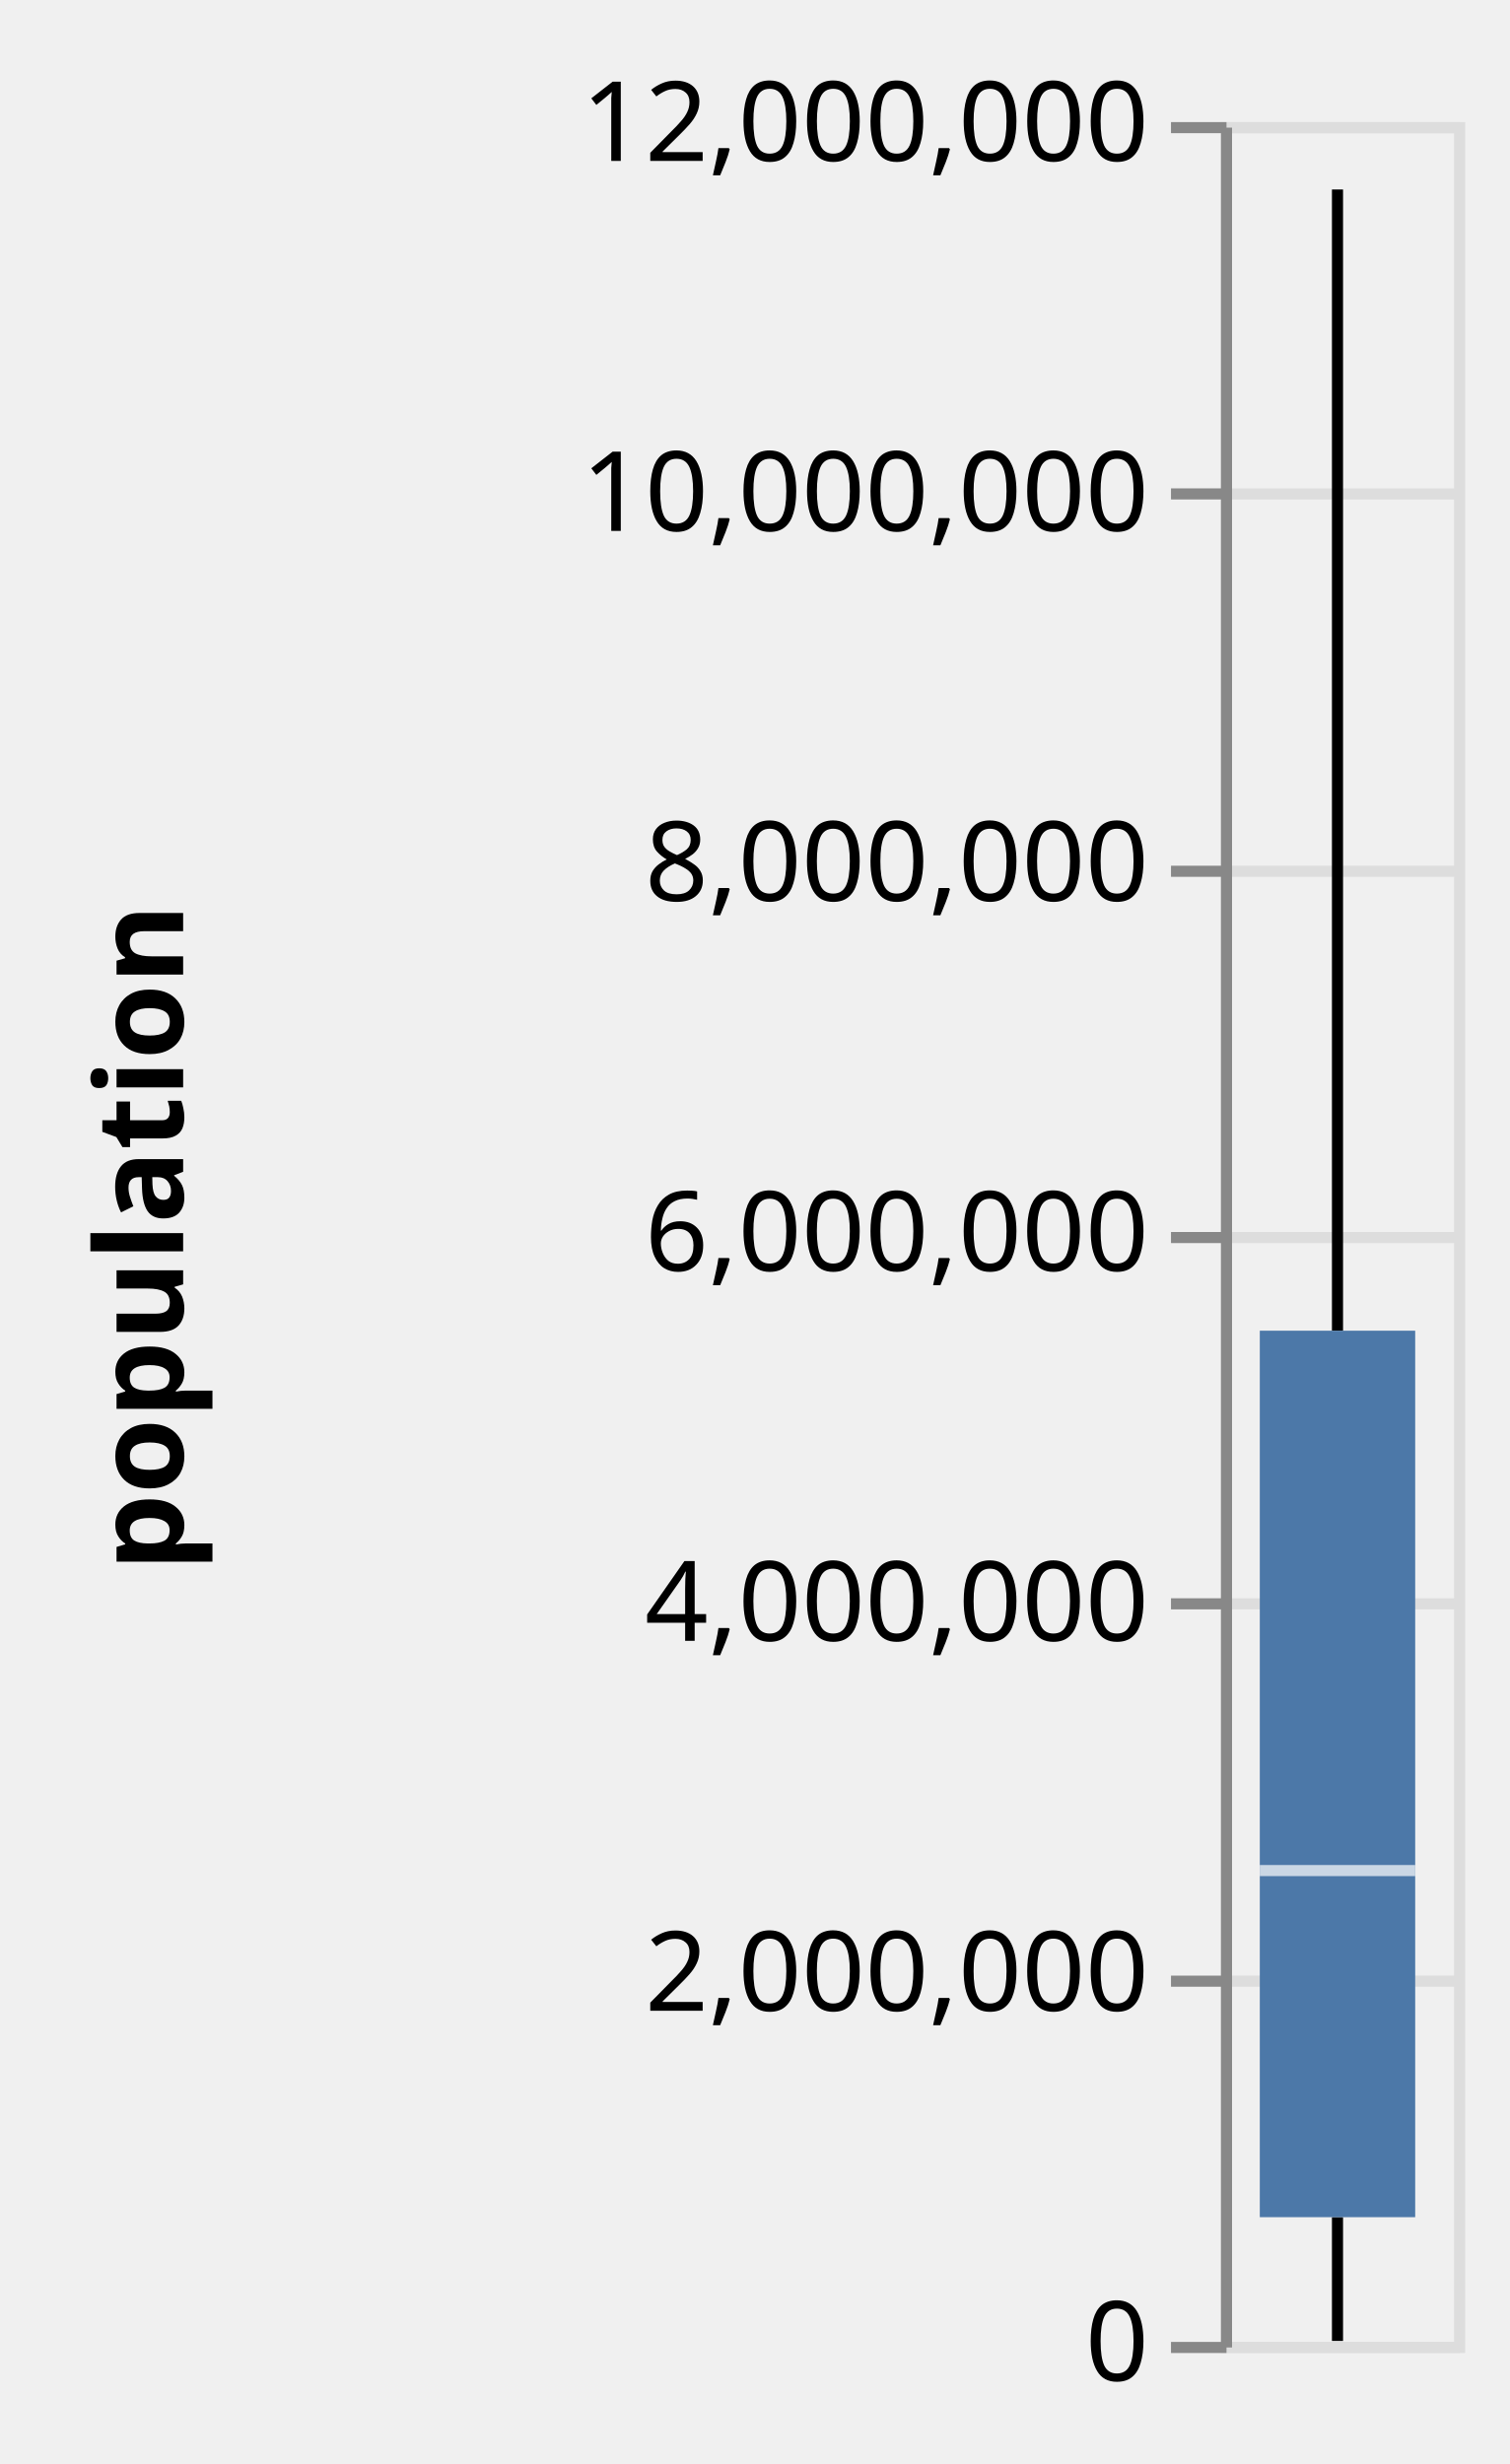
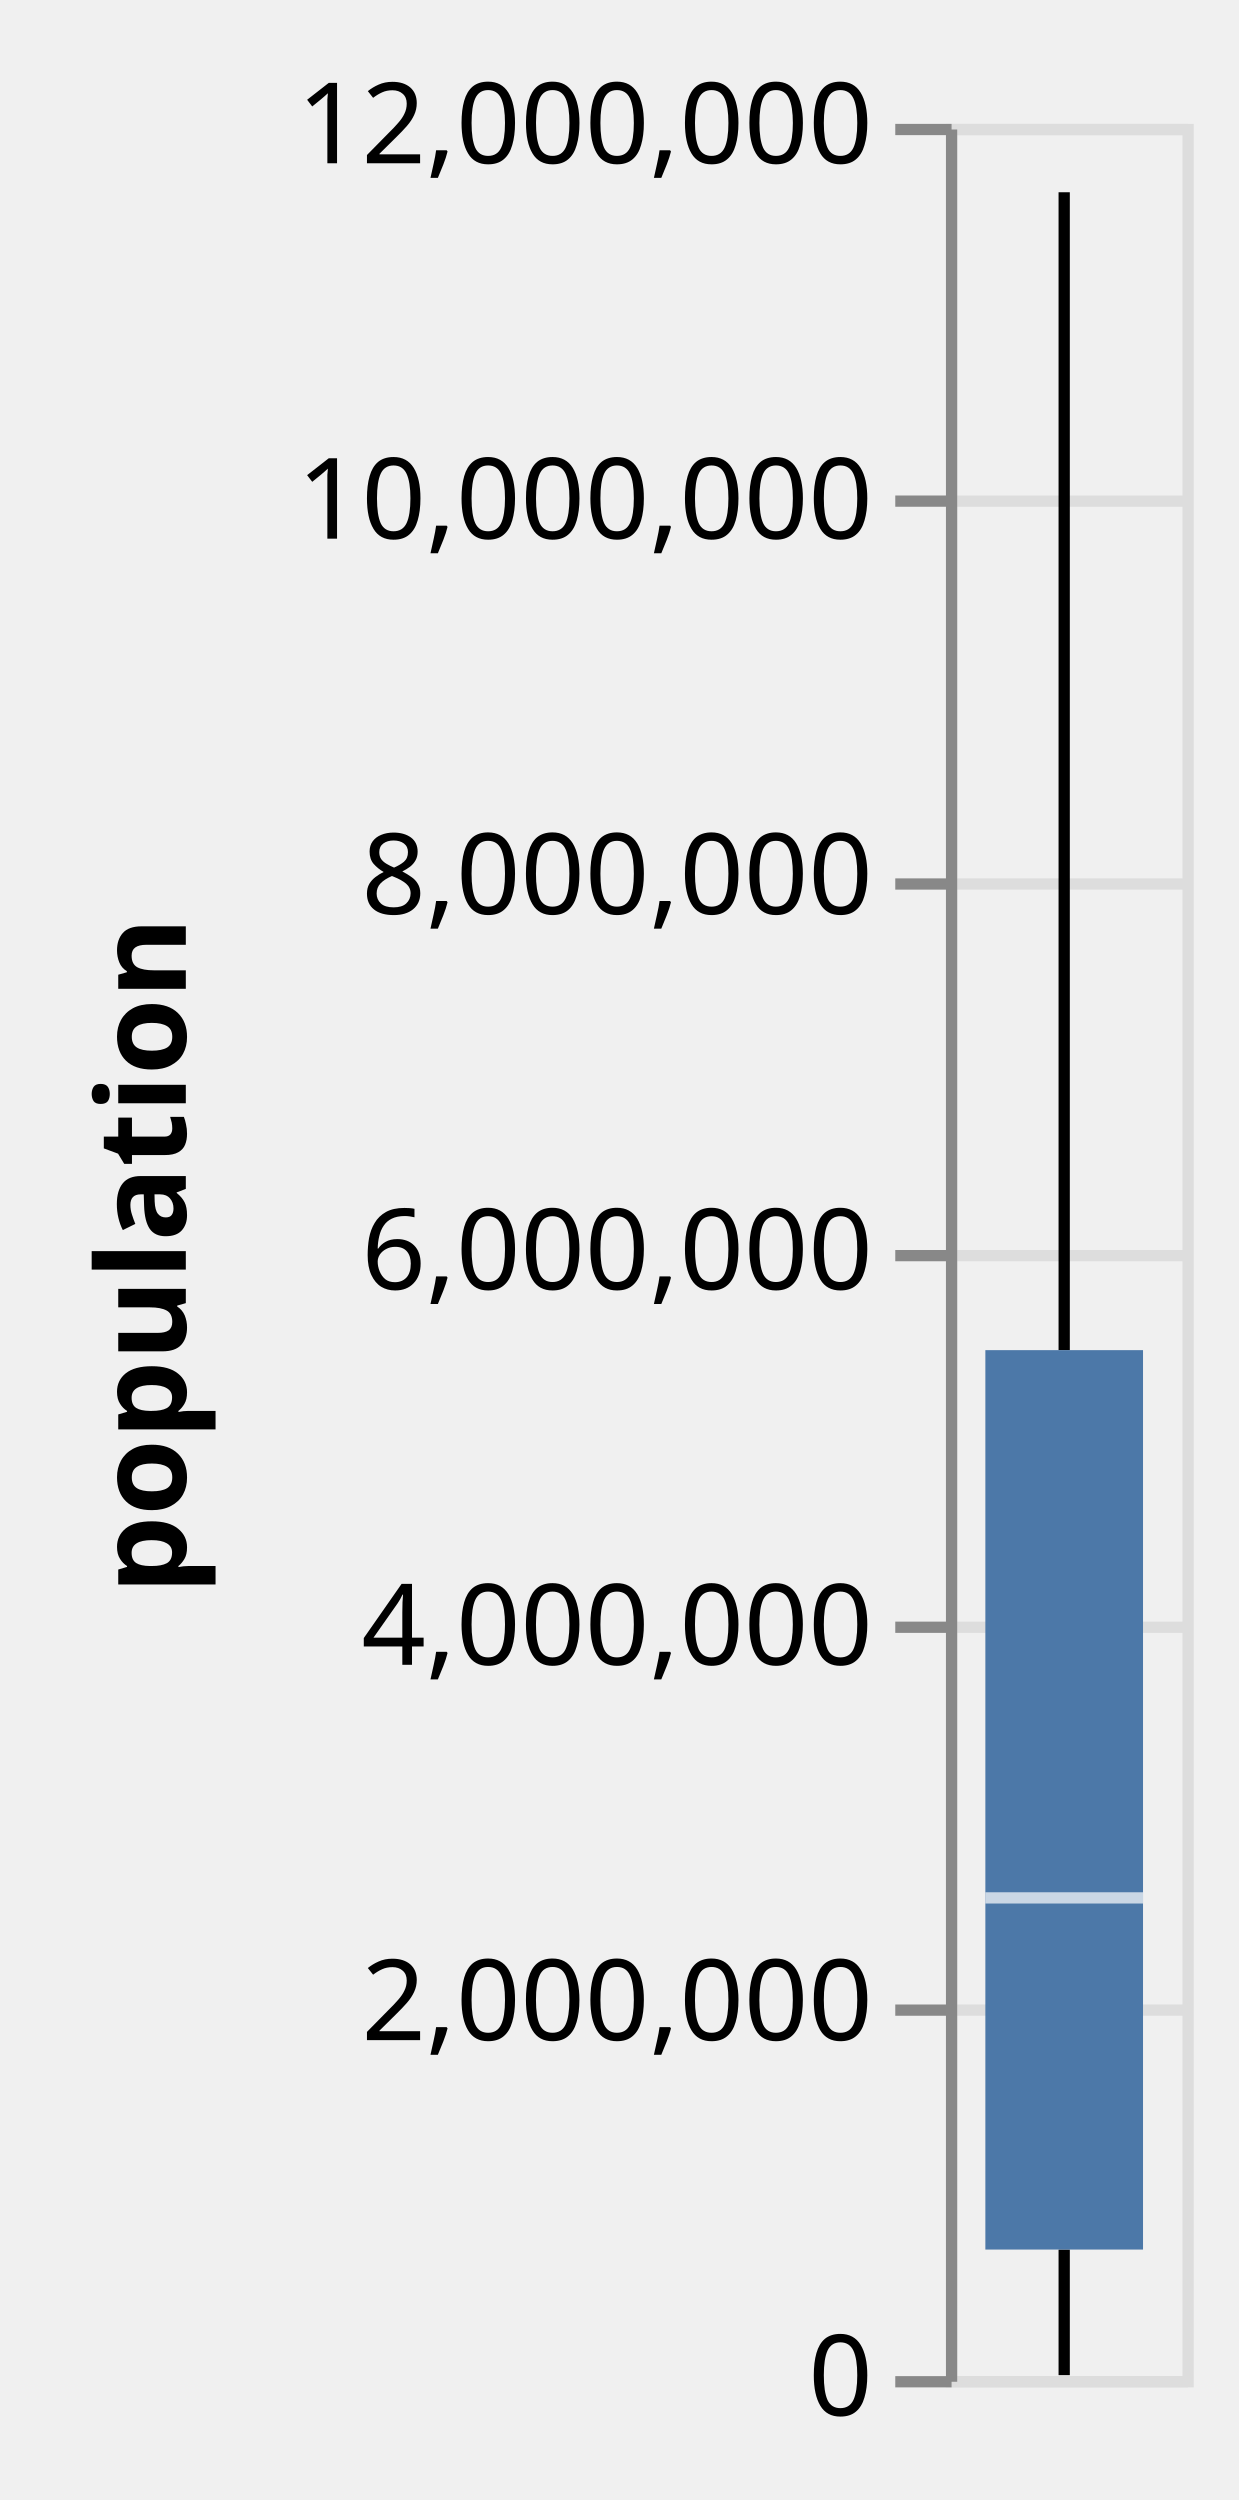
- <svg xmlns="http://www.w3.org/2000/svg" class="marks" width="136" height="222" viewBox="0 0 136 222" version="1.1">
-   <g transform="translate(110,11)">
+ <svg xmlns="http://www.w3.org/2000/svg" class="marks" width="110" height="222" viewBox="0 0 110 222" version="1.1">
+   <g transform="translate(84,11)">
    <g class="mark-group role-frame root">
      <g transform="translate(0,0)">
        <path class="background" d="M0.5,0.5h21v200h-21Z" style="fill: none; stroke: #ddd;" />
        <g>
          <g class="mark-group role-axis">
            <g transform="translate(0.5,0.5)">
              <path class="background" d="M0,0h0v0h0Z" style="pointer-events: none; fill: none;" />
              <g>
                <g class="mark-rule role-axis-grid" style="pointer-events: none;">
                  <line transform="translate(0,200)" x2="21" y2="0" style="fill: none; stroke: #ddd; stroke-width: 1; opacity: 1;" />
                  <line transform="translate(0,167)" x2="21" y2="0" style="fill: none; stroke: #ddd; stroke-width: 1; opacity: 1;" />
                  <line transform="translate(0,133)" x2="21" y2="0" style="fill: none; stroke: #ddd; stroke-width: 1; opacity: 1;" />
                  <line transform="translate(0,100)" x2="21" y2="0" style="fill: none; stroke: #ddd; stroke-width: 1; opacity: 1;" />
                  <line transform="translate(0,67)" x2="21" y2="0" style="fill: none; stroke: #ddd; stroke-width: 1; opacity: 1;" />
                  <line transform="translate(0,33)" x2="21" y2="0" style="fill: none; stroke: #ddd; stroke-width: 1; opacity: 1;" />
                  <line transform="translate(0,0)" x2="21" y2="0" style="fill: none; stroke: #ddd; stroke-width: 1; opacity: 1;" />
                </g>
              </g>
            </g>
          </g>
          <g class="mark-rule role-mark layer_0_layer_0_marks">
            <line transform="translate(10.5,199.9124)" x2="0" y2="-11.15" style="fill: none; stroke: black;" />
          </g>
          <g class="mark-rule role-mark layer_0_layer_1_marks">
            <line transform="translate(10.5,108.8932)" x2="0" y2="-102.821" style="fill: none; stroke: black;" />
          </g>
          <g class="mark-rect role-mark layer_0_layer_2_marks">
            <path d="M3.5,108.893h14v79.869h-14Z" style="fill: #4c78a8;" />
          </g>
          <g class="mark-rect role-mark layer_0_layer_3_marks">
            <path d="M3.5,157.033h14v1h-14Z" style="fill: white; opacity: 0.7;" />
          </g>
          <g class="mark-symbol role-mark layer_1_marks" />
          <g class="mark-group role-axis">
            <g transform="translate(0.5,0.5)">
              <path class="background" d="M0,0h0v0h0Z" style="pointer-events: none; fill: none;" />
              <g>
                <g class="mark-rule role-axis-tick" style="pointer-events: none;">
                  <line transform="translate(0,200)" x2="-5" y2="0" style="fill: none; stroke: #888; stroke-width: 1; opacity: 1;" />
                  <line transform="translate(0,167)" x2="-5" y2="0" style="fill: none; stroke: #888; stroke-width: 1; opacity: 1;" />
                  <line transform="translate(0,133)" x2="-5" y2="0" style="fill: none; stroke: #888; stroke-width: 1; opacity: 1;" />
                  <line transform="translate(0,100)" x2="-5" y2="0" style="fill: none; stroke: #888; stroke-width: 1; opacity: 1;" />
                  <line transform="translate(0,67)" x2="-5" y2="0" style="fill: none; stroke: #888; stroke-width: 1; opacity: 1;" />
                  <line transform="translate(0,33)" x2="-5" y2="0" style="fill: none; stroke: #888; stroke-width: 1; opacity: 1;" />
                  <line transform="translate(0,0)" x2="-5" y2="0" style="fill: none; stroke: #888; stroke-width: 1; opacity: 1;" />
                </g>
                <g class="mark-text role-axis-label" style="pointer-events: none;">
                  <text text-anchor="end" transform="translate(-7,203)" style="font-family: sans-serif; font-size: 10px; fill: #000; opacity: 1;">0</text>
                  <text text-anchor="end" transform="translate(-7,169.6667)" style="font-family: sans-serif; font-size: 10px; fill: #000; opacity: 1;">2,000,000</text>
                  <text text-anchor="end" transform="translate(-7,136.3333)" style="font-family: sans-serif; font-size: 10px; fill: #000; opacity: 1;">4,000,000</text>
                  <text text-anchor="end" transform="translate(-7,103)" style="font-family: sans-serif; font-size: 10px; fill: #000; opacity: 1;">6,000,000</text>
                  <text text-anchor="end" transform="translate(-7,69.66667)" style="font-family: sans-serif; font-size: 10px; fill: #000; opacity: 1;">8,000,000</text>
                  <text text-anchor="end" transform="translate(-7,36.33333)" style="font-family: sans-serif; font-size: 10px; fill: #000; opacity: 1;">10,000,000</text>
                  <text text-anchor="end" transform="translate(-7,3)" style="font-family: sans-serif; font-size: 10px; fill: #000; opacity: 1;">12,000,000</text>
                </g>
                <g class="mark-rule role-axis-domain" style="pointer-events: none;">
                  <line transform="translate(0,200)" x2="0" y2="-200" style="fill: none; stroke: #888; stroke-width: 1; opacity: 1;" />
                </g>
                <g class="mark-text role-axis-title" style="pointer-events: none;">
-                   <text text-anchor="middle" transform="translate(-92,100) rotate(-90) translate(0,-2)" style="font-family: sans-serif; font-size: 11px; font-weight: bold; fill: #000; opacity: 1;">population</text>
+                   <text text-anchor="middle" transform="translate(-66,100) rotate(-90) translate(0,-2)" style="font-family: sans-serif; font-size: 11px; font-weight: bold; fill: #000; opacity: 1;">population</text>
                </g>
              </g>
            </g>
          </g>
        </g>
      </g>
    </g>
  </g>
</svg>
